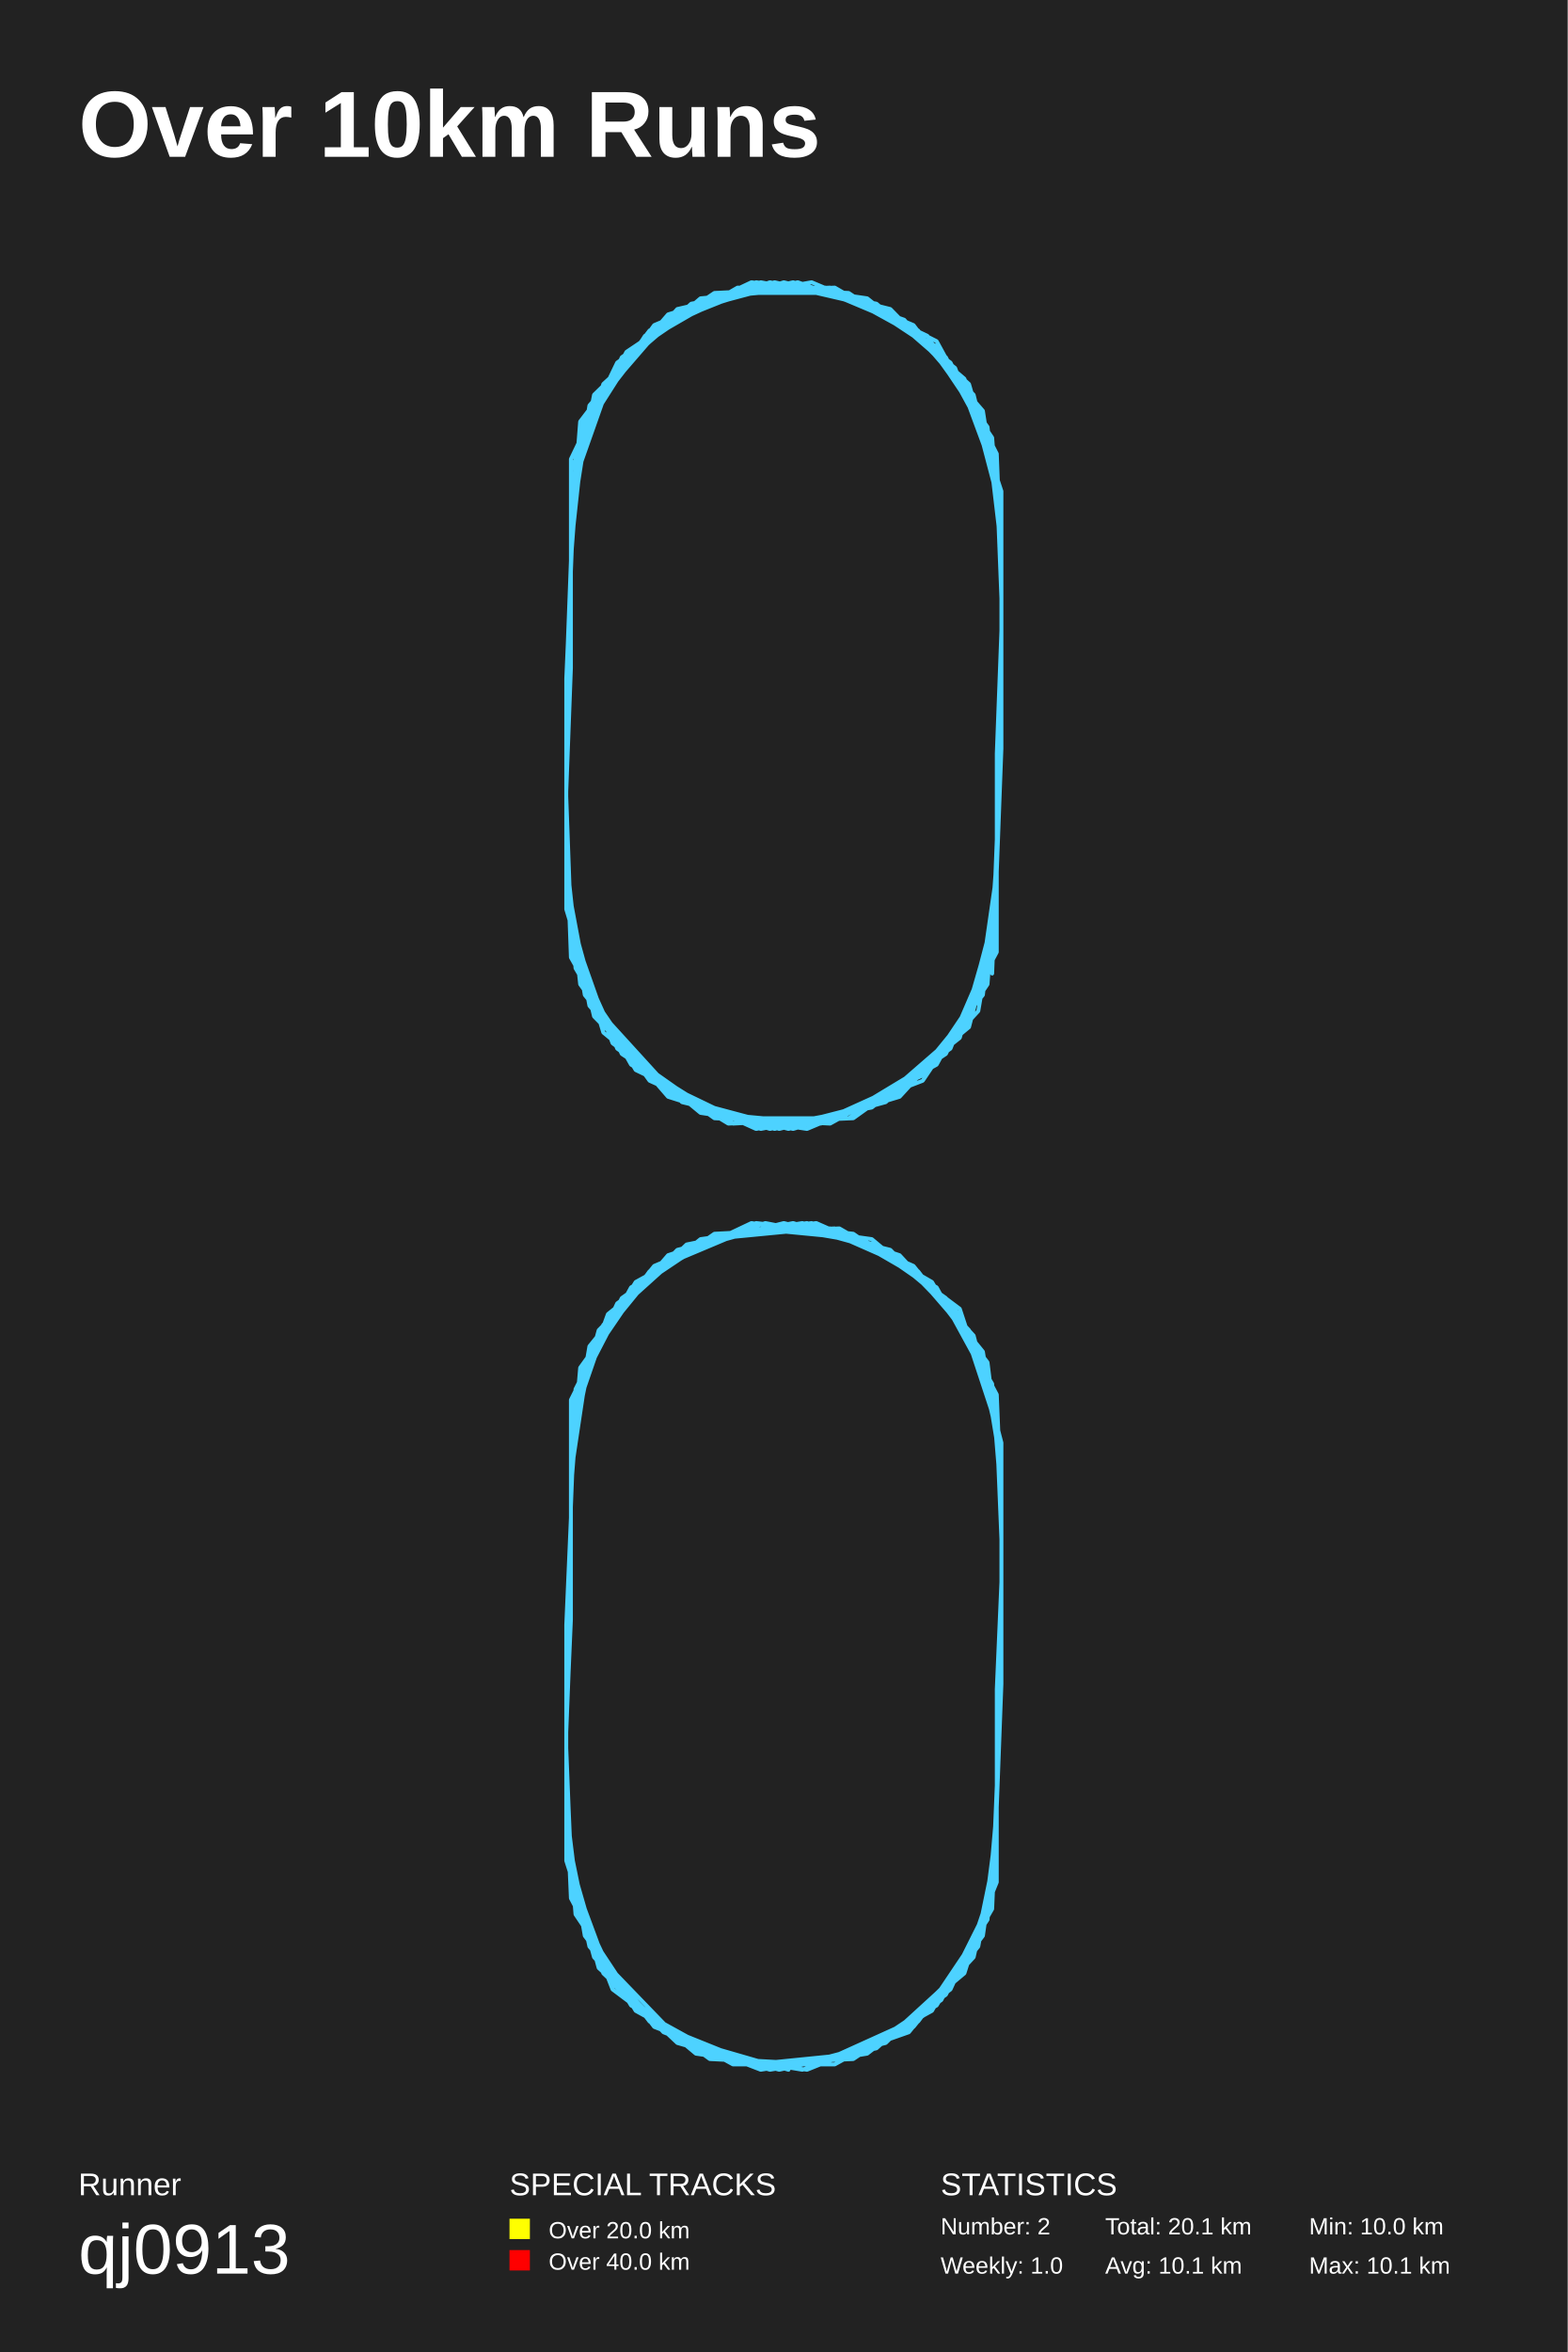
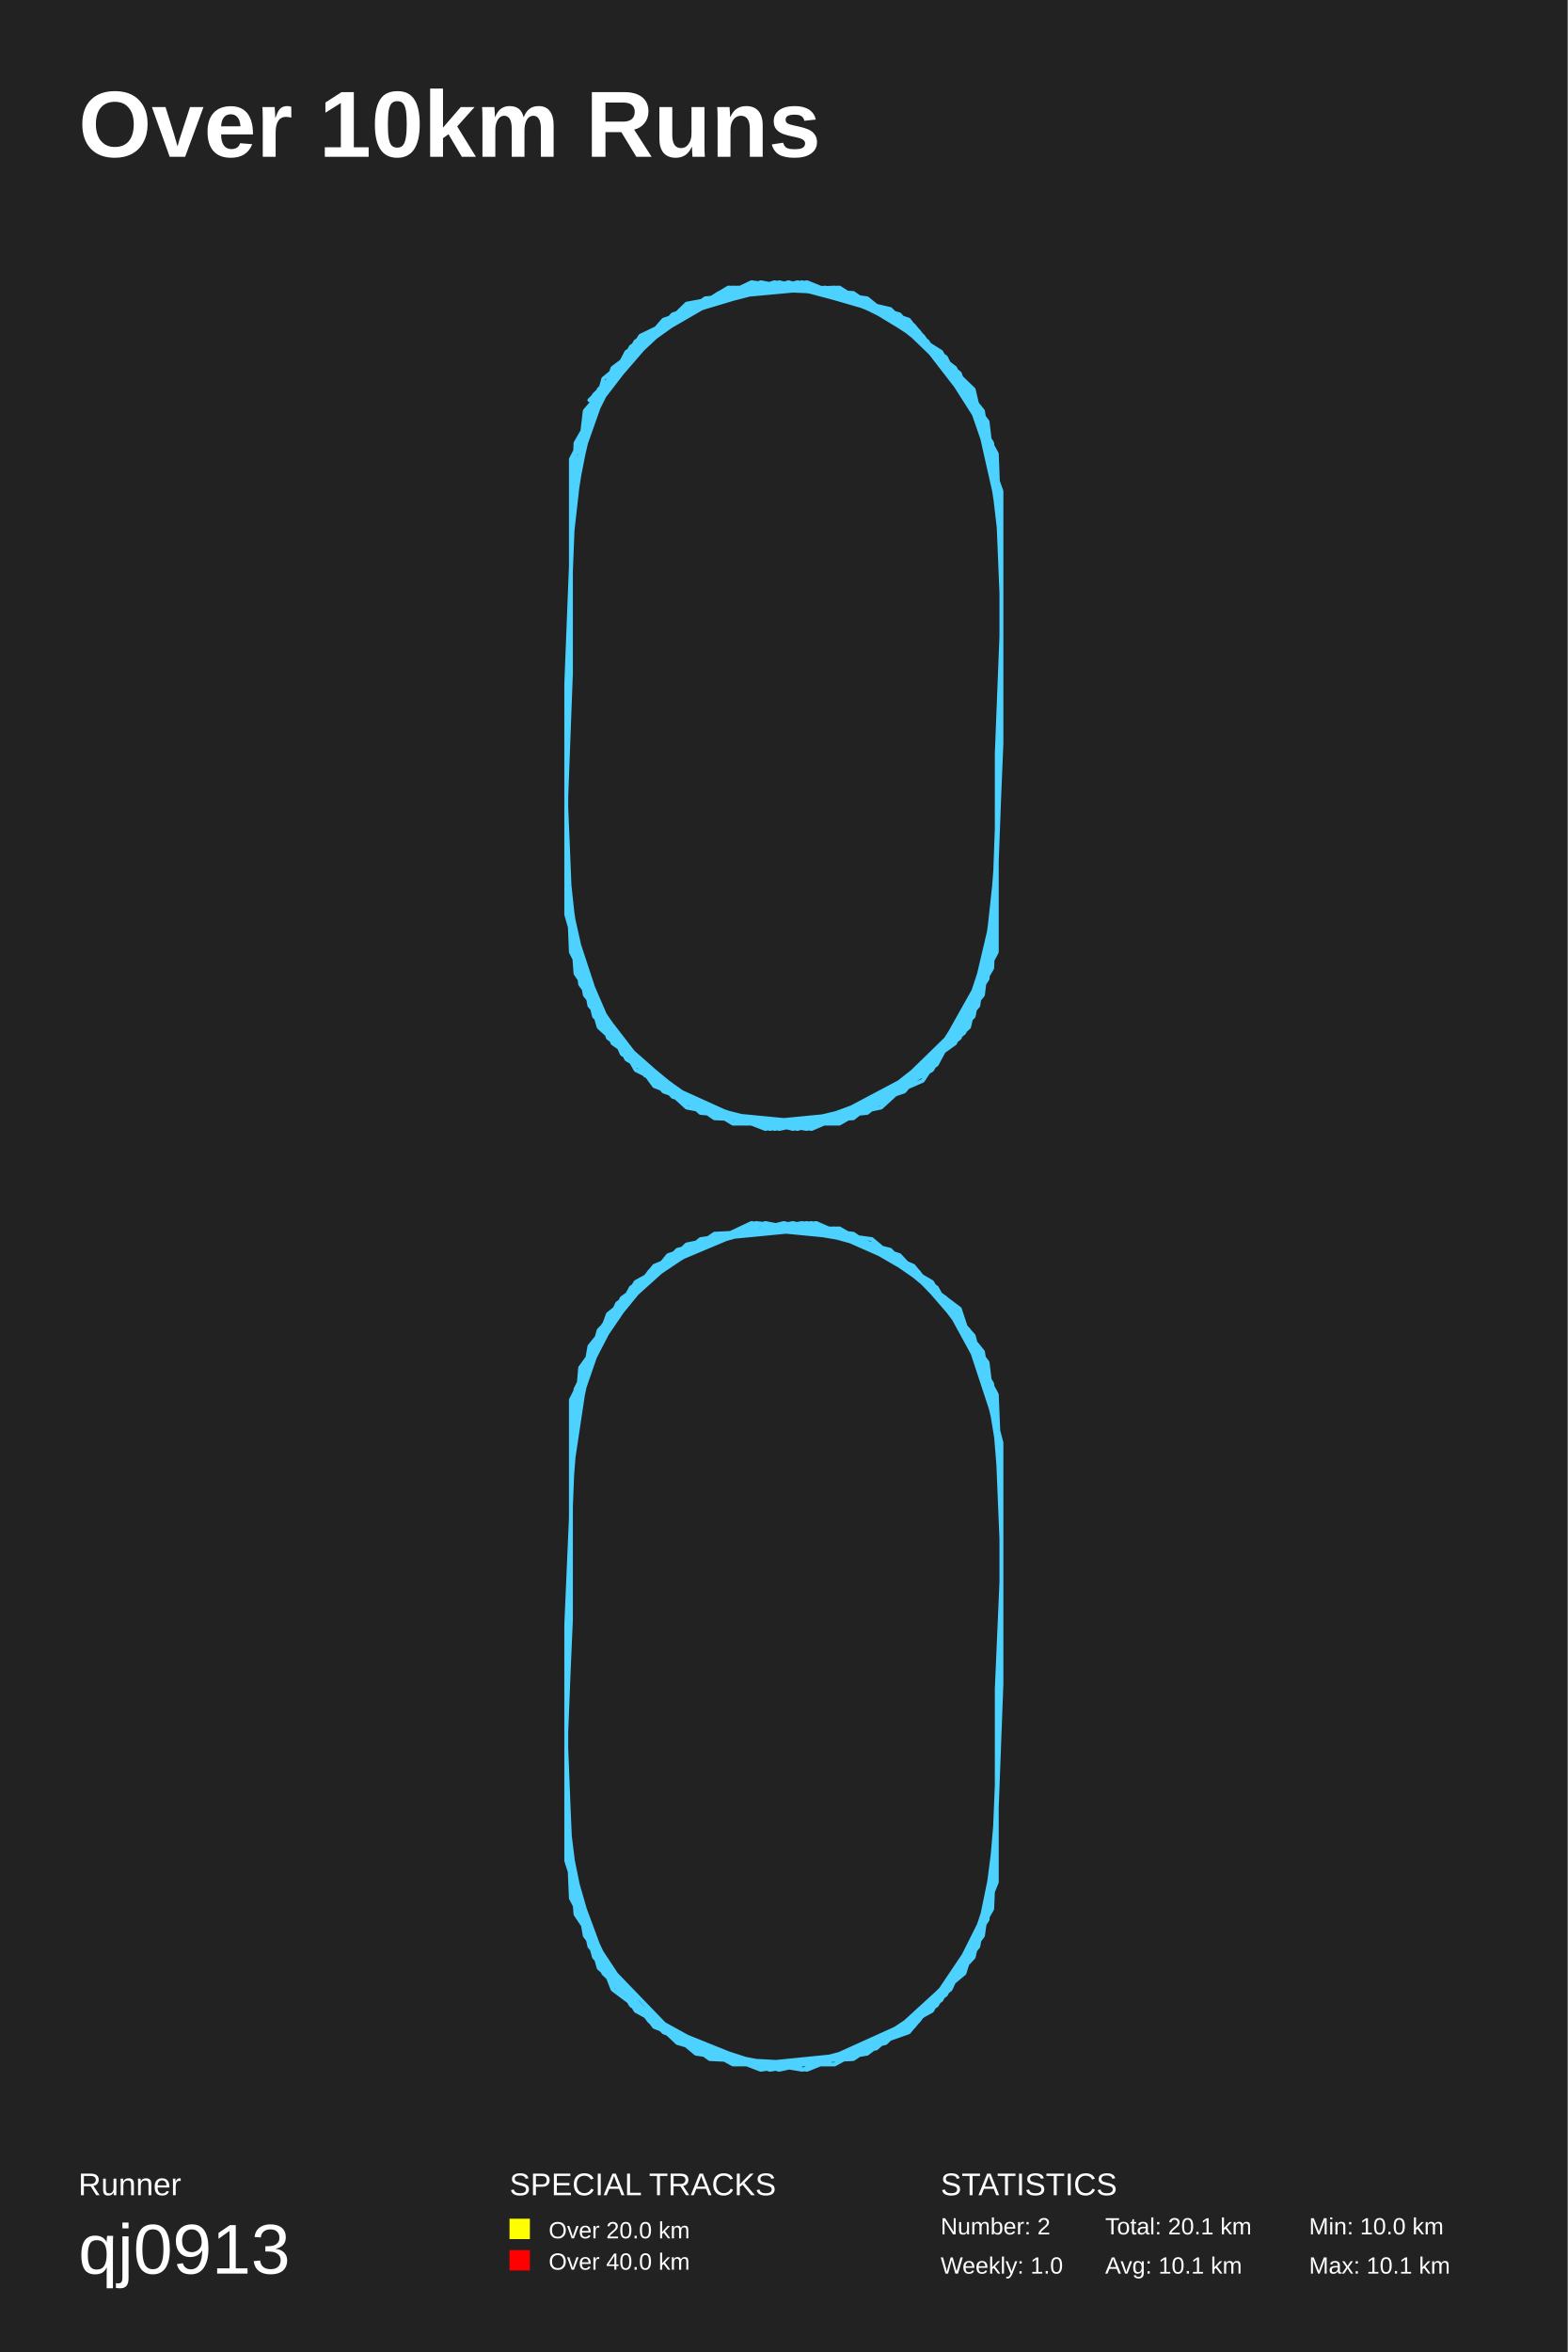
<svg xmlns="http://www.w3.org/2000/svg" baseProfile="full" height="300mm" version="1.1" viewBox="0,0,200,300" width="200mm">
  <defs />
  <rect fill="#222222" height="300" width="200" x="0" y="0" />
  <text fill="#FFFFFF" style="font-size:12px; font-family:Arial; font-weight:bold;" x="10" y="20">Over 10km Runs</text>
  <text fill="#FFFFFF" style="font-size:4px; font-family:Arial" x="10" y="280">Runner</text>
  <text fill="#FFFFFF" style="font-size:9px; font-family:Arial" x="10" y="290">qj0913</text>
  <text fill="#FFFFFF" style="font-size:4px; font-family:Arial" x="65" y="280">SPECIAL TRACKS</text>
  <rect fill="yellow" height="2.6" width="2.6" x="65" y="283" />
  <text fill="#FFFFFF" style="font-size:3px; font-family:Arial" x="70" y="285.5">Over 20.0 km</text>
  <rect fill="red" height="2.6" width="2.6" x="65" y="287" />
  <text fill="#FFFFFF" style="font-size:3px; font-family:Arial" x="70" y="289.5">Over 40.0 km</text>
  <text fill="#FFFFFF" style="font-size:4px; font-family:Arial" x="120" y="280">STATISTICS</text>
  <text fill="#FFFFFF" style="font-size:3px; font-family:Arial" x="120" y="285">Number: 2</text>
  <text fill="#FFFFFF" style="font-size:3px; font-family:Arial" x="120" y="290">Weekly: 1.0</text>
  <text fill="#FFFFFF" style="font-size:3px; font-family:Arial" x="141" y="285">Total: 20.1 km</text>
  <text fill="#FFFFFF" style="font-size:3px; font-family:Arial" x="141" y="290">Avg: 10.1 km</text>
  <text fill="#FFFFFF" style="font-size:3px; font-family:Arial" x="167" y="285">Min: 10.0 km</text>
  <text fill="#FFFFFF" style="font-size:3px; font-family:Arial" x="167" y="290">Max: 10.1 km</text>
-   <polyline fill="none" opacity="1" points="126.576,124.177 127.166,109.139 127.757,95.469 127.757,81.114 127.757,64.709 124.213,50.355 114.174,40.101 101.181,36.0 86.417,39.418 75.196,52.405 72.834,67.443 72.834,82.481 72.243,97.519 72.243,112.557 74.605,126.912 85.236,139.899 98.819,144.0 114.764,139.899 124.804,128.962 127.166,115.291 127.166,100.253 127.757,87.266 127.757,72.912 127.166,57.874 121.261,46.253 110.04,38.051 95.866,36.0 82.873,42.152 74.015,53.772 72.834,68.81 72.834,81.114 72.243,95.469 72.243,109.139 73.424,123.494 81.102,136.481 95.275,143.316 108.268,142.633 120.67,134.43 126.576,122.127 127.166,107.089 127.757,92.051 127.757,77.696 127.757,63.342 123.623,48.987 111.811,38.734 96.457,36.0 82.873,42.152 74.015,55.139 72.834,69.494 72.834,84.532 72.243,99.57 72.243,114.608 75.787,129.646 87.598,140.582 100.591,144.0 112.993,140.582 123.032,131.013 127.166,115.291 127.166,100.937 127.757,86.582 127.757,71.544 126.576,56.506 119.489,43.519 105.906,36.684 91.141,37.367 79.921,44.886 72.834,58.557 72.834,74.279 72.243,89.317 72.243,105.038 72.834,119.393 78.739,133.747 91.141,142.633 104.134,143.316 115.945,138.532 125.395,126.912 127.166,111.19 127.166,96.152 127.757,82.481 127.757,67.443 125.395,53.089 116.536,41.468 103.543,36.0 88.189,38.734 76.968,48.987 72.834,63.342 72.834,78.38 72.243,94.101 72.243,109.823 74.015,124.861 82.873,137.848 96.457,144.0 111.221,141.266 123.623,131.013 127.166,117.342 127.166,102.304 127.757,86.582 127.757,70.861 126.576,55.823 118.308,43.519 105.906,36.684 91.141,37.367 78.739,46.253 72.834,58.557 72.834,74.279 72.243,89.317 72.243,105.038 72.834,120.76 79.33,134.43 93.504,143.316 107.087,142.633 119.489,135.798 126.576,122.81 127.166,107.089 127.757,92.051 127.757,77.013 127.757,62.658 123.032,48.304 111.811,38.734 97.047,36.0 83.464,41.468 74.605,53.772 72.834,68.127 72.834,82.481 72.243,98.886 72.243,114.608 75.196,127.595 87.007,140.582 101.181,144.0 115.355,139.215 124.804,127.595 127.166,111.19 127.166,96.836 127.757,81.798 127.757,66.076 124.804,51.722 115.355,40.785 101.181,36.0 86.417,39.418 75.787,51.038 72.834,64.709 72.834,80.431 72.243,94.785 72.243,110.507 74.015,124.861 82.873,137.848 97.047,144.0 111.221,141.266 123.032,131.013 127.166,115.975 127.166,102.304 127.757,87.266 127.757,71.544 126.576,57.19 119.489,44.203 107.087,37.367 92.323,37.367 79.921,44.886 73.424,57.874 72.834,72.912 72.243,86.582 72.243,101.62 72.834,118.025 76.968,131.696 89.96,141.949 104.725,143.316 117.717,137.165 125.985,125.544 127.166,109.139 127.757,94.101 127.757,79.063 127.757,64.025 123.623,48.987 112.993,39.418 98.228,36.0 84.645,40.785 74.605,53.089 72.834,68.127 72.834,83.848 72.243,98.886 72.243,114.608 75.787,129.646 85.826,139.899 99.409,144.0 112.993,140.582 123.623,130.329 127.166,115.975 127.166,100.937 127.757,86.582 127.757,70.177 125.985,55.139 118.308,42.835 105.315,36.684 91.141,37.367 79.33,45.57 72.834,59.924 72.834,75.646 72.243,90 72.243,105.038 72.834,120.076 79.33,134.43 91.732,142.633 105.906,143.316 119.489,135.798 127.166,121.443 127.166,105.722 127.757,91.367 127.757,76.329 127.166,61.291 121.851,46.937 110.63,38.051 96.457,36.0 83.464,41.468 74.015,54.456 72.834,69.494 72.834,85.215 72.243,100.937 72.243,114.608 76.968,131.696 89.37,141.949 102.953,144.0 115.945,138.532 124.804,127.595 127.166,111.19 127.757,95.469 127.757,80.431 127.757,65.393 123.623,49.671 113.583,39.418 98.819,36.0 85.236,40.101 75.196,51.722 72.834,67.443 72.834,82.481 72.243,96.152 72.243,111.874 75.196,127.595 86.417,139.899 99.409,144.0 112.993,140.582 123.032,131.013 127.166,115.975 127.166,99.57 127.757,84.532 127.757,69.494 125.985,54.456 117.127,42.152 104.134,36.684 89.37,38.051 78.149,47.62 72.834,62.658 72.834,77.013 72.243,93.418 72.243,109.139 74.015,125.544 82.873,137.848 96.457,144.0 111.221,141.266 122.442,132.38 127.166,115.975 127.166,100.937 127.757,84.532 127.757,68.127 125.395,52.405 115.355,40.785 101.181,36.0 85.826,40.101 75.196,51.722 72.834,66.76 72.834,81.114 72.243,96.836 72.243,112.557 75.196,128.279 85.236,139.899 98.228,144.0 112.993,140.582 123.623,130.329 127.166,114.608 127.166,98.203 127.757,83.165 127.757,67.443 125.395,52.405 115.355,40.785 101.772,36.0 87.007,39.418 75.787,50.355 72.834,65.393 72.834,80.431 72.243,96.836 72.243,111.874 75.196,128.279 85.826,139.899 101.181,144.0 114.764,139.899 124.804,127.595 127.166,111.874 127.166,96.152 127.757,80.431 127.757,64.025 123.032,48.304 111.811,38.734 97.047,36.0 82.283,42.835 74.015,55.823 72.834,71.544 72.243,87.266 72.243,102.304 72.834,118.025 78.149,133.063 91.732,142.633 107.087,142.633 120.67,134.43 127.166,119.393 127.166,103.671 127.757,86.582 127.757,70.861 126.576,56.506 119.489,44.203 106.496,36.684 91.732,37.367 78.739,46.253 72.834,59.924 72.834,75.646 72.243,90.684 72.243,105.722 72.834,122.127 80.511,135.798 92.913,143.316 108.859,142.633 121.261,133.747 127.166,118.709 127.166,103.671 127.757,89.317 127.757,72.912 127.166,58.557 120.67,45.57 108.268,37.367 94.094,36.684 79.921,44.886 72.834,58.557 72.834,73.595 72.243,87.95 72.243,103.671 72.834,118.709 78.149,133.063 89.96,141.949 104.134,143.316 117.717,137.165 125.985,124.861 127.166,109.823 127.757,94.785 127.757,79.063 127.757,63.342 123.623,48.987 112.993,39.418 98.228,36.0 82.873,42.152 74.015,54.456 72.834,69.494 72.834,85.215 72.243,100.253 72.243,115.975 76.968,131.696 89.37,141.949 103.543,143.316 117.717,137.848 125.985,125.544 127.166,109.823 127.757,94.785 127.757,80.431 127.757,65.393 123.623,49.671 113.583,39.418 100,36.0 84.645,40.785 74.605,53.772 72.834,70.177" stroke="#4DD2FF" stroke-dasharray="none" stroke-linecap="round" stroke-linejoin="round" stroke-width="0.5" />
-   <polyline fill="none" opacity="1" points="85.236,160.101 75.787,171.038 72.834,185.393 72.834,199.747 72.243,209.317 72.243,223.671 72.834,238.709 78.149,253.063 88.779,261.949 102.953,264.0 116.536,258.532 124.804,248.279 127.166,234.608 127.166,220.253 127.757,205.899 127.757,191.544 126.576,177.19 119.489,164.203 106.496,156.684 92.323,157.367 80.511,164.203 73.424,177.19 72.834,192.228 72.834,205.899 72.243,220.937 72.243,233.924 75.196,248.279 84.645,259.215 97.047,264.0 110.04,261.949 120.67,254.43 126.576,242.81 127.166,227.772 127.757,213.418 127.757,199.747 127.757,186.076 124.804,171.722 115.945,161.468 102.953,156.0 88.189,158.734 77.558,168.304 72.834,181.975 72.834,195.646 72.243,209.317 72.243,222.988 72.243,237.342 76.377,250.329 86.417,260.582 98.228,264.0 110.63,261.949 121.261,253.747 126.576,242.127 127.166,228.456 127.757,214.101 127.757,201.798 127.757,186.76 125.395,172.405 116.536,161.468 104.725,156.684 90.551,158.051 79.33,165.57 73.424,177.874 72.834,190.861 72.834,204.532 72.243,217.519 72.243,231.19 74.015,244.861 81.102,256.481 93.504,263.316 106.496,263.316 118.898,256.481 125.985,244.177 127.166,230.507 127.757,214.785 127.757,201.114 127.757,186.76 125.395,173.089 117.127,162.152 104.725,156.684 91.141,157.367 79.33,165.57 72.834,178.557 72.834,192.228 72.834,205.899 72.243,218.886 72.243,233.241 75.196,247.595 83.464,258.532 95.866,263.316 109.449,261.949 120.079,255.114 126.576,242.81 127.166,229.823 127.166,216.152 127.757,201.798 127.757,188.127 125.985,173.772 117.127,162.152 105.315,156.684 91.141,157.367 79.33,165.57 73.424,177.19 72.834,190.861 72.834,205.899 72.243,218.886 72.243,233.241 74.605,246.912 82.873,257.848 94.685,263.316 106.496,263.316 119.489,255.798 125.395,246.228 127.166,232.557 127.166,218.886 127.757,205.215 127.757,192.228 127.166,177.874 120.67,165.57 108.859,157.367 96.457,156.0 83.464,161.468 75.196,171.722 72.834,185.393 72.834,199.063 72.243,212.734 72.243,225.722 72.834,240.076 78.149,253.747 88.189,261.266 102.362,264.0 115.355,259.215 124.213,249.646 127.166,236.658 127.166,222.988 127.757,209.317 127.757,194.279 127.166,179.924 121.851,166.937 111.811,158.734 97.638,156.0 85.236,160.101 75.196,172.405 72.834,186.76 72.834,200.431 72.243,215.469 72.243,228.456 72.834,242.127 79.33,254.43 89.96,261.949 102.362,264.0 115.945,259.215 124.804,248.279 127.166,235.291 127.166,222.988 127.757,209.317 127.757,195.646 127.166,181.975 123.623,169.671 114.764,160.101 102.362,156.0 89.96,158.051 78.739,166.253 73.424,177.874 72.834,190.861 72.834,203.848 72.243,217.519 72.243,231.19 74.015,244.861 80.511,255.798 92.323,262.633 104.725,263.316 116.536,258.532 125.395,246.912 127.166,234.608 127.166,220.937 127.757,207.95 127.757,194.279 127.166,181.291 122.442,166.937 112.402,159.418 100,156.0 86.417,159.418 76.377,169.671 72.834,182.658 72.834,195.646 72.243,209.317 72.243,223.671 72.243,236.658 75.787,249.646 84.645,259.215 97.047,264.0 109.449,261.949 120.079,255.114 126.576,242.81 127.166,228.456 127.166,215.469 127.757,201.798 127.757,187.443 125.395,173.089 116.536,161.468 103.543,156.0 89.96,158.051 78.739,166.253 72.834,179.924 72.834,194.279 72.243,208.633 72.243,223.671 72.834,237.342 76.968,251.696 86.417,260.582 99.409,264.0 111.811,261.266 122.442,251.696 127.166,240.076 127.166,226.405 127.757,213.418 127.757,199.747 127.757,186.076 125.395,173.089 117.717,162.835 105.906,156.684 92.323,157.367 81.102,163.519 74.015,175.139 72.834,187.443 72.834,201.798 72.243,215.469 72.243,229.823 73.424,242.81 79.33,254.43 91.141,262.633 104.134,263.316 117.127,257.848 125.395,246.912 127.166,234.608 127.166,220.253 127.757,205.899 127.757,192.228 127.166,177.874 120.67,165.57 110.04,158.051 95.866,156.684 82.873,162.152 74.015,174.456 72.834,188.127 72.834,201.798 72.243,216.152 72.243,230.507 74.015,244.861 81.692,256.481 94.094,263.316 107.677,262.633 119.489,255.798 126.576,243.494 127.166,229.823 127.166,215.469 127.757,201.798 127.757,186.76 125.395,172.405 116.536,161.468 102.953,156.0 89.96,158.051 79.33,165.57 72.834,179.241 72.834,193.595 72.243,207.266 72.243,220.253 72.243,234.608 75.196,248.279 84.055,258.532 98.228,264.0 111.811,261.266 123.032,251.013 127.166,238.709 127.166,224.355 127.757,210.684 127.757,196.329 127.166,181.975 122.442,167.62 111.811,158.734 95.866,156.0 82.873,162.152 74.015,174.456 72.834,188.127 72.834,201.798 72.243,215.469 72.243,229.823 73.424,244.177 81.692,256.481 94.094,263.316 108.859,262.633 120.079,255.114 126.576,242.127 127.166,227.772 127.757,214.101 127.757,199.063 127.757,185.393 124.213,170.355 114.764,160.101 101.181,156.0 87.598,158.734 76.968,168.987 72.834,182.658 72.834,196.329 72.243,212.051 72.243,226.405 72.834,240.76 79.33,254.43 90.551,262.633 104.134,263.316 117.717,257.165 125.985,244.861 127.166,230.507 127.166,216.152 127.757,203.165 127.757,188.127 125.985,173.772 116.536,161.468 104.134,156.0 89.37,158.051 77.558,167.62 72.834,180.608 72.834,194.962 72.243,209.317 72.243,222.988 72.834,238.025 76.377,251.013 87.007,260.582 99.409,264.0 112.993,260.582 124.213,249.646 127.166,235.291 127.166,220.253 127.757,205.215 127.757,190.861 126.576,176.506 118.898,163.519 107.087,156.684 92.323,157.367 80.511,164.203 73.424,177.874 72.834,191.544 72.834,206.582 72.243,220.253 72.243,234.608 75.196,248.279 84.645,259.215 99.409,264.0 112.402,260.582 123.032,251.696 127.166,238.709 127.166,223.671 127.757,209.317 127.757,194.279 127.166,179.924 121.851,166.937 111.221,158.051 96.457,156.0 82.873,162.152 74.015,175.139 72.834,190.177 72.834,204.532 72.243,218.886 72.243,232.557 74.605,246.912 82.873,257.848 96.457,263.316 109.449,261.949 120.67,254.43 126.576,242.127 127.166,228.456 127.757,213.418 127.757,198.38 127.757,184.025 124.213,170.355 113.583,159.418 100,156.0 85.236,160.101 75.196,172.405 72.834,188.127 72.834,203.165 72.243,219.57 72.243,234.608 75.196,248.279 86.417,259.899 100.591,264.0" stroke="#4DD2FF" stroke-dasharray="none" stroke-linecap="round" stroke-linejoin="round" stroke-width="0.5" />
+   <polyline fill="none" opacity="1" points="127.166,110.507 127.166,96.836 127.757,83.165 127.757,66.76 125.395,52.405 116.536,41.468 102.953,36.0 88.189,38.734 75.787,50.355 72.834,65.393 72.834,80.431 72.243,94.785 72.243,110.507 74.015,124.861 83.464,138.532 97.638,144.0 112.993,140.582 123.623,130.329 127.166,117.342 127.166,102.304 127.757,88.633 127.757,74.279 127.166,59.241 121.851,46.937 111.221,38.734 97.047,36.0 84.055,41.468 75.196,52.405 72.834,66.76 72.834,79.747 72.243,93.418 72.243,107.089 72.834,121.443 79.921,135.114 93.504,143.316 107.087,143.316 118.898,136.481 126.576,123.494 127.166,108.456 127.757,94.101 127.757,79.747 127.757,64.709 124.213,49.671 113.583,39.418 98.819,36.0 84.645,40.785 74.605,53.089 72.834,67.443 72.834,82.481 72.243,96.836 72.243,112.557 75.196,128.279 85.826,139.899 99.409,144.0 112.402,141.266 122.442,131.696 127.166,117.342 127.166,102.304 127.757,87.95 127.757,72.912 127.166,57.874 120.079,44.886 107.677,37.367 92.913,36.684 80.511,44.203 73.424,56.506 72.834,72.228 72.243,87.266 72.243,102.988 72.834,117.342 77.558,131.696 89.96,141.949 102.953,144.0 115.945,138.532 124.804,127.595 127.166,112.557 127.166,98.203 127.757,83.848 127.757,69.494 125.985,54.456 117.717,42.835 105.315,36.684 89.96,38.051 78.149,46.937 72.834,61.291 72.834,76.329 72.243,92.051 72.243,107.772 73.424,122.81 81.102,136.481 94.685,143.316 108.859,142.633 121.851,132.38 127.166,118.709 127.166,102.988 127.757,87.95 127.757,73.595 127.166,57.874 120.079,44.886 107.087,36.684 92.913,37.367 79.921,44.886 73.424,57.874 72.834,72.228 72.243,87.266 72.243,102.988 72.834,118.709 78.149,133.063 91.732,142.633 105.906,143.316 117.717,137.165 125.985,124.861 127.166,109.139 127.757,94.785 127.757,79.063 127.757,64.709 123.623,49.671 112.993,39.418 98.819,36.0 85.826,40.101 75.196,52.405 72.834,66.076 72.834,81.114 72.243,96.152 72.243,111.874 74.605,126.228 84.645,139.215 98.819,144.0 112.993,140.582 124.213,129.646 127.166,113.924 127.166,98.886 127.757,83.848 127.757,68.81 125.985,53.772 117.127,42.152 102.953,36.0 88.779,38.734 76.968,48.304 72.834,63.342 72.834,79.063 72.243,94.101 72.243,108.456 73.424,122.81 81.102,136.481 95.275,143.316 109.449,141.949 121.851,133.063 127.166,118.709 127.166,104.355 127.757,88.633 127.757,73.595 127.166,58.557 120.67,45.57 108.268,37.367 94.094,36.684 81.102,43.519 73.424,56.506 72.834,71.544 72.834,85.899 72.243,101.62 72.243,116.658 76.377,130.329 88.779,141.266 103.543,144.0 117.717,137.848 125.395,126.228 127.166,109.823 127.757,94.101 127.757,79.747 127.757,64.025 123.623,49.671 112.993,39.418 99.409,36.0 85.236,40.785 75.196,52.405 72.834,67.443 72.834,83.165 72.243,98.203 72.243,113.241 75.787,128.962 85.236,139.215 98.819,144.0 112.402,141.266 123.623,131.013 127.166,115.975 127.166,101.62 127.757,86.582 127.757,70.861 126.576,56.506 118.308,43.519 106.496,36.684 91.732,37.367 79.921,44.886 73.424,57.874 72.834,72.912 72.243,87.95 72.243,102.988 72.834,118.025 77.558,132.38 90.551,141.949 104.725,143.316 117.717,137.165 125.985,124.177 127.166,108.456 127.757,94.101 127.757,77.696 127.757,62.658 122.442,47.62 111.221,38.734 97.047,36.0 84.055,41.468 74.605,53.772 72.834,69.494 72.834,84.532 72.243,100.253 72.243,114.608 75.787,129.646 87.598,140.582 101.181,144.0 115.355,139.215 124.804,128.279 127.166,111.874 127.166,96.152 127.757,81.114 127.757,65.393 124.213,50.355 113.583,40.101 99.409,36.0 85.826,40.101 75.787,51.038 72.834,66.076 72.834,81.798 72.243,95.469 72.243,111.19 74.605,126.912 84.645,139.215 98.228,144.0 112.402,140.582 123.032,131.696 127.166,116.658 127.166,100.253 127.757,85.899 127.757,70.177 125.985,55.139 117.717,42.835 105.315,36.684 90.551,38.051 78.149,46.937 72.834,61.975 72.834,77.013 72.243,92.734 72.243,108.456 73.424,124.177 82.283,137.165 95.866,143.316 110.63,141.949 122.442,132.38 127.166,117.342 127.166,100.937 127.757,85.215 127.757,68.81 125.395,53.089 115.945,40.785 101.772,36.0 85.826,40.101 75.196,51.722 72.834,64.709 72.834,81.114 72.243,96.152 72.243,111.874 74.605,126.912 84.645,139.215 98.228,144.0 112.402,140.582 123.032,131.696 127.166,116.658 127.166,100.937 127.757,85.215 127.757,69.494 125.985,54.456 115.945,41.468 102.362,36.0 87.598,38.734 76.377,49.671 72.834,64.709 72.834,79.063 72.243,93.418 72.243,109.139 74.015,125.544 83.464,138.532 98.228,144.0 112.402,140.582 123.623,129.646 127.166,114.608 127.166,99.57 127.757,83.848 127.757,66.76 124.213,51.038 114.174,40.101 98.819,36.0 84.645,40.785 74.605,52.405 72.834,68.81 72.834,84.532 72.243,99.57 72.243,115.291 76.968,131.013 89.37,141.949 104.725,143.316 118.898,135.798 126.576,122.127 127.166,105.722 127.757,90 127.757,72.912 127.166,58.557 120.67,45.57 108.859,37.367 93.504,36.684 79.921,44.886 72.834,58.557 72.834,73.595 72.243,88.633 72.243,103.671 72.834,119.393 79.33,134.43 91.141,142.633 106.496,143.316 119.489,135.798 127.166,121.443 127.166,106.405 127.757,91.367 127.757,75.646 127.166,61.291 122.442,47.62 110.63,38.051 95.866,36.0 81.692,42.835 73.424,56.506 72.834,71.544 72.834,85.899 72.243,100.937 72.243,116.658 76.377,131.013 87.598,141.266 101.772,144.0 115.945,138.532 125.395,126.912 127.166,112.557 127.166,96.836 127.757,81.114 127.757,64.709 124.213,51.038 114.764,40.101 100.591,36.0 84.645,40.785 74.605,52.405 72.834,67.443 72.834,83.165 72.243,98.886 72.243,113.924 75.787,129.646 87.007,140.582 101.181,144.0 115.945,138.532 124.804,127.595 127.166,113.241 127.166,97.519 127.757,82.481 127.757,66.76 124.804,51.722 115.945,41.468 102.362,36.0 87.007,39.418 75.196,51.038" stroke="#4DD2FF" stroke-dasharray="none" stroke-linecap="round" stroke-linejoin="round" stroke-width="0.5" />
+   <polyline fill="none" opacity="1" points="75.787,171.038 72.834,185.393 72.834,199.747 72.243,209.317 72.243,223.671 72.834,238.709 78.149,253.063 88.779,261.949 102.953,264.0 116.536,258.532 124.804,248.279 127.166,234.608 127.166,220.253 127.757,205.899 127.757,191.544 126.576,177.19 119.489,164.203 106.496,156.684 92.323,157.367 80.511,164.203 73.424,177.19 72.834,192.228 72.834,205.899 72.243,220.937 72.243,233.924 75.196,248.279 84.645,259.215 97.047,264.0 110.04,261.949 120.67,254.43 126.576,242.81 127.166,227.772 127.757,213.418 127.757,199.747 127.757,186.076 124.804,171.722 115.945,161.468 102.953,156.0 88.189,158.734 77.558,168.304 72.834,181.975 72.834,195.646 72.243,209.317 72.243,222.988 72.243,237.342 76.377,250.329 86.417,260.582 98.228,264.0 110.63,261.949 121.261,253.747 126.576,242.127 127.166,228.456 127.757,214.101 127.757,201.798 127.757,186.76 125.395,172.405 116.536,161.468 104.725,156.684 90.551,158.051 79.33,165.57 73.424,177.874 72.834,190.861 72.834,204.532 72.243,217.519 72.243,231.19 74.015,244.861 81.102,256.481 93.504,263.316 106.496,263.316 118.898,256.481 125.985,244.177 127.166,230.507 127.757,214.785 127.757,201.114 127.757,186.76 125.395,173.089 117.127,162.152 104.725,156.684 91.141,157.367 79.33,165.57 72.834,178.557 72.834,192.228 72.834,205.899 72.243,218.886 72.243,233.241 75.196,247.595 83.464,258.532 95.866,263.316 109.449,261.949 120.079,255.114 126.576,242.81 127.166,229.823 127.166,216.152 127.757,201.798 127.757,188.127 125.985,173.772 117.127,162.152 105.315,156.684 91.141,157.367 79.33,165.57 73.424,177.19 72.834,190.861 72.834,205.899 72.243,218.886 72.243,233.241 74.605,246.912 82.873,257.848 94.685,263.316 106.496,263.316 119.489,255.798 125.395,246.228 127.166,232.557 127.166,218.886 127.757,205.215 127.757,192.228 127.166,177.874 120.67,165.57 108.859,157.367 96.457,156.0 83.464,161.468 75.196,171.722 72.834,185.393 72.834,199.063 72.243,212.734 72.243,225.722 72.834,240.076 78.149,253.747 88.189,261.266 102.362,264.0 115.355,259.215 124.213,249.646 127.166,236.658 127.166,222.988 127.757,209.317 127.757,194.279 127.166,179.924 121.851,166.937 111.811,158.734 97.638,156.0 85.236,160.101 75.196,172.405 72.834,186.76 72.834,200.431 72.243,215.469 72.243,228.456 72.834,242.127 79.33,254.43 89.96,261.949 102.362,264.0 115.945,259.215 124.804,248.279 127.166,235.291 127.166,222.988 127.757,209.317 127.757,195.646 127.166,181.975 123.623,169.671 114.764,160.101 102.362,156.0 89.96,158.051 78.739,166.253 73.424,177.874 72.834,190.861 72.834,203.848 72.243,217.519 72.243,231.19 74.015,244.861 80.511,255.798 92.323,262.633 104.725,263.316 116.536,258.532 125.395,246.912 127.166,234.608 127.166,220.937 127.757,207.95 127.757,194.279 127.166,181.291 122.442,166.937 112.402,159.418 100,156.0 86.417,159.418 76.377,169.671 72.834,182.658 72.834,195.646 72.243,209.317 72.243,223.671 72.243,236.658 75.787,249.646 84.645,259.215 97.047,264.0 109.449,261.949 120.079,255.114 126.576,242.81 127.166,228.456 127.166,215.469 127.757,201.798 127.757,187.443 125.395,173.089 116.536,161.468 103.543,156.0 89.96,158.051 78.739,166.253 72.834,179.924 72.834,194.279 72.243,208.633 72.243,223.671 72.834,237.342 76.968,251.696 86.417,260.582 99.409,264.0 111.811,261.266 122.442,251.696 127.166,240.076 127.166,226.405 127.757,213.418 127.757,199.747 127.757,186.076 125.395,173.089 117.717,162.835 105.906,156.684 92.323,157.367 81.102,163.519 74.015,175.139 72.834,187.443 72.834,201.798 72.243,215.469 72.243,229.823 73.424,242.81 79.33,254.43 91.141,262.633 104.134,263.316 117.127,257.848 125.395,246.912 127.166,234.608 127.166,220.253 127.757,205.899 127.757,192.228 127.166,177.874 120.67,165.57 110.04,158.051 95.866,156.684 82.873,162.152 74.015,174.456 72.834,188.127 72.834,201.798 72.243,216.152 72.243,230.507 74.015,244.861 81.692,256.481 94.094,263.316 107.677,262.633 119.489,255.798 126.576,243.494 127.166,229.823 127.166,215.469 127.757,201.798 127.757,186.76 125.395,172.405 116.536,161.468 102.953,156.0 89.96,158.051 79.33,165.57 72.834,179.241 72.834,193.595 72.243,207.266 72.243,220.253 72.243,234.608 75.196,248.279 84.055,258.532 98.228,264.0 111.811,261.266 123.032,251.013 127.166,238.709 127.166,224.355 127.757,210.684 127.757,196.329 127.166,181.975 122.442,167.62 111.811,158.734 95.866,156.0 82.873,162.152 74.015,174.456 72.834,188.127 72.834,201.798 72.243,215.469 72.243,229.823 73.424,244.177 81.692,256.481 94.094,263.316 108.859,262.633 120.079,255.114 126.576,242.127 127.166,227.772 127.757,214.101 127.757,199.063 127.757,185.393 124.213,170.355 114.764,160.101 101.181,156.0 87.598,158.734 76.968,168.987 72.834,182.658 72.834,196.329 72.243,212.051 72.243,226.405 72.834,240.76 79.33,254.43 90.551,262.633 104.134,263.316 117.717,257.165 125.985,244.861 127.166,230.507 127.166,216.152 127.757,203.165 127.757,188.127 125.985,173.772 116.536,161.468 104.134,156.0 89.37,158.051 77.558,167.62 72.834,180.608 72.834,194.962 72.243,209.317 72.243,222.988 72.834,238.025 76.377,251.013 87.007,260.582 99.409,264.0 112.993,260.582 124.213,249.646 127.166,235.291 127.166,220.253 127.757,205.215 127.757,190.861 126.576,176.506 118.898,163.519 107.087,156.684 92.323,157.367 80.511,164.203 73.424,177.874 72.834,191.544 72.834,206.582 72.243,220.253 72.243,234.608 75.196,248.279 84.645,259.215 99.409,264.0 112.402,260.582 123.032,251.696 127.166,238.709 127.166,223.671 127.757,209.317 127.757,194.279 127.166,179.924 121.851,166.937 111.221,158.051 96.457,156.0 82.873,162.152 74.015,175.139 72.834,190.177 72.834,204.532 72.243,218.886 72.243,232.557 74.605,246.912 82.873,257.848 96.457,263.316 109.449,261.949 120.67,254.43 126.576,242.127 127.166,228.456 127.757,213.418 127.757,198.38 127.757,184.025 124.213,170.355 113.583,159.418 100,156.0 85.236,160.101 75.196,172.405 72.834,188.127 72.834,203.165 72.243,219.57 72.243,234.608 75.196,248.279 86.417,259.899" stroke="#4DD2FF" stroke-dasharray="none" stroke-linecap="round" stroke-linejoin="round" stroke-width="0.5" />
</svg>
